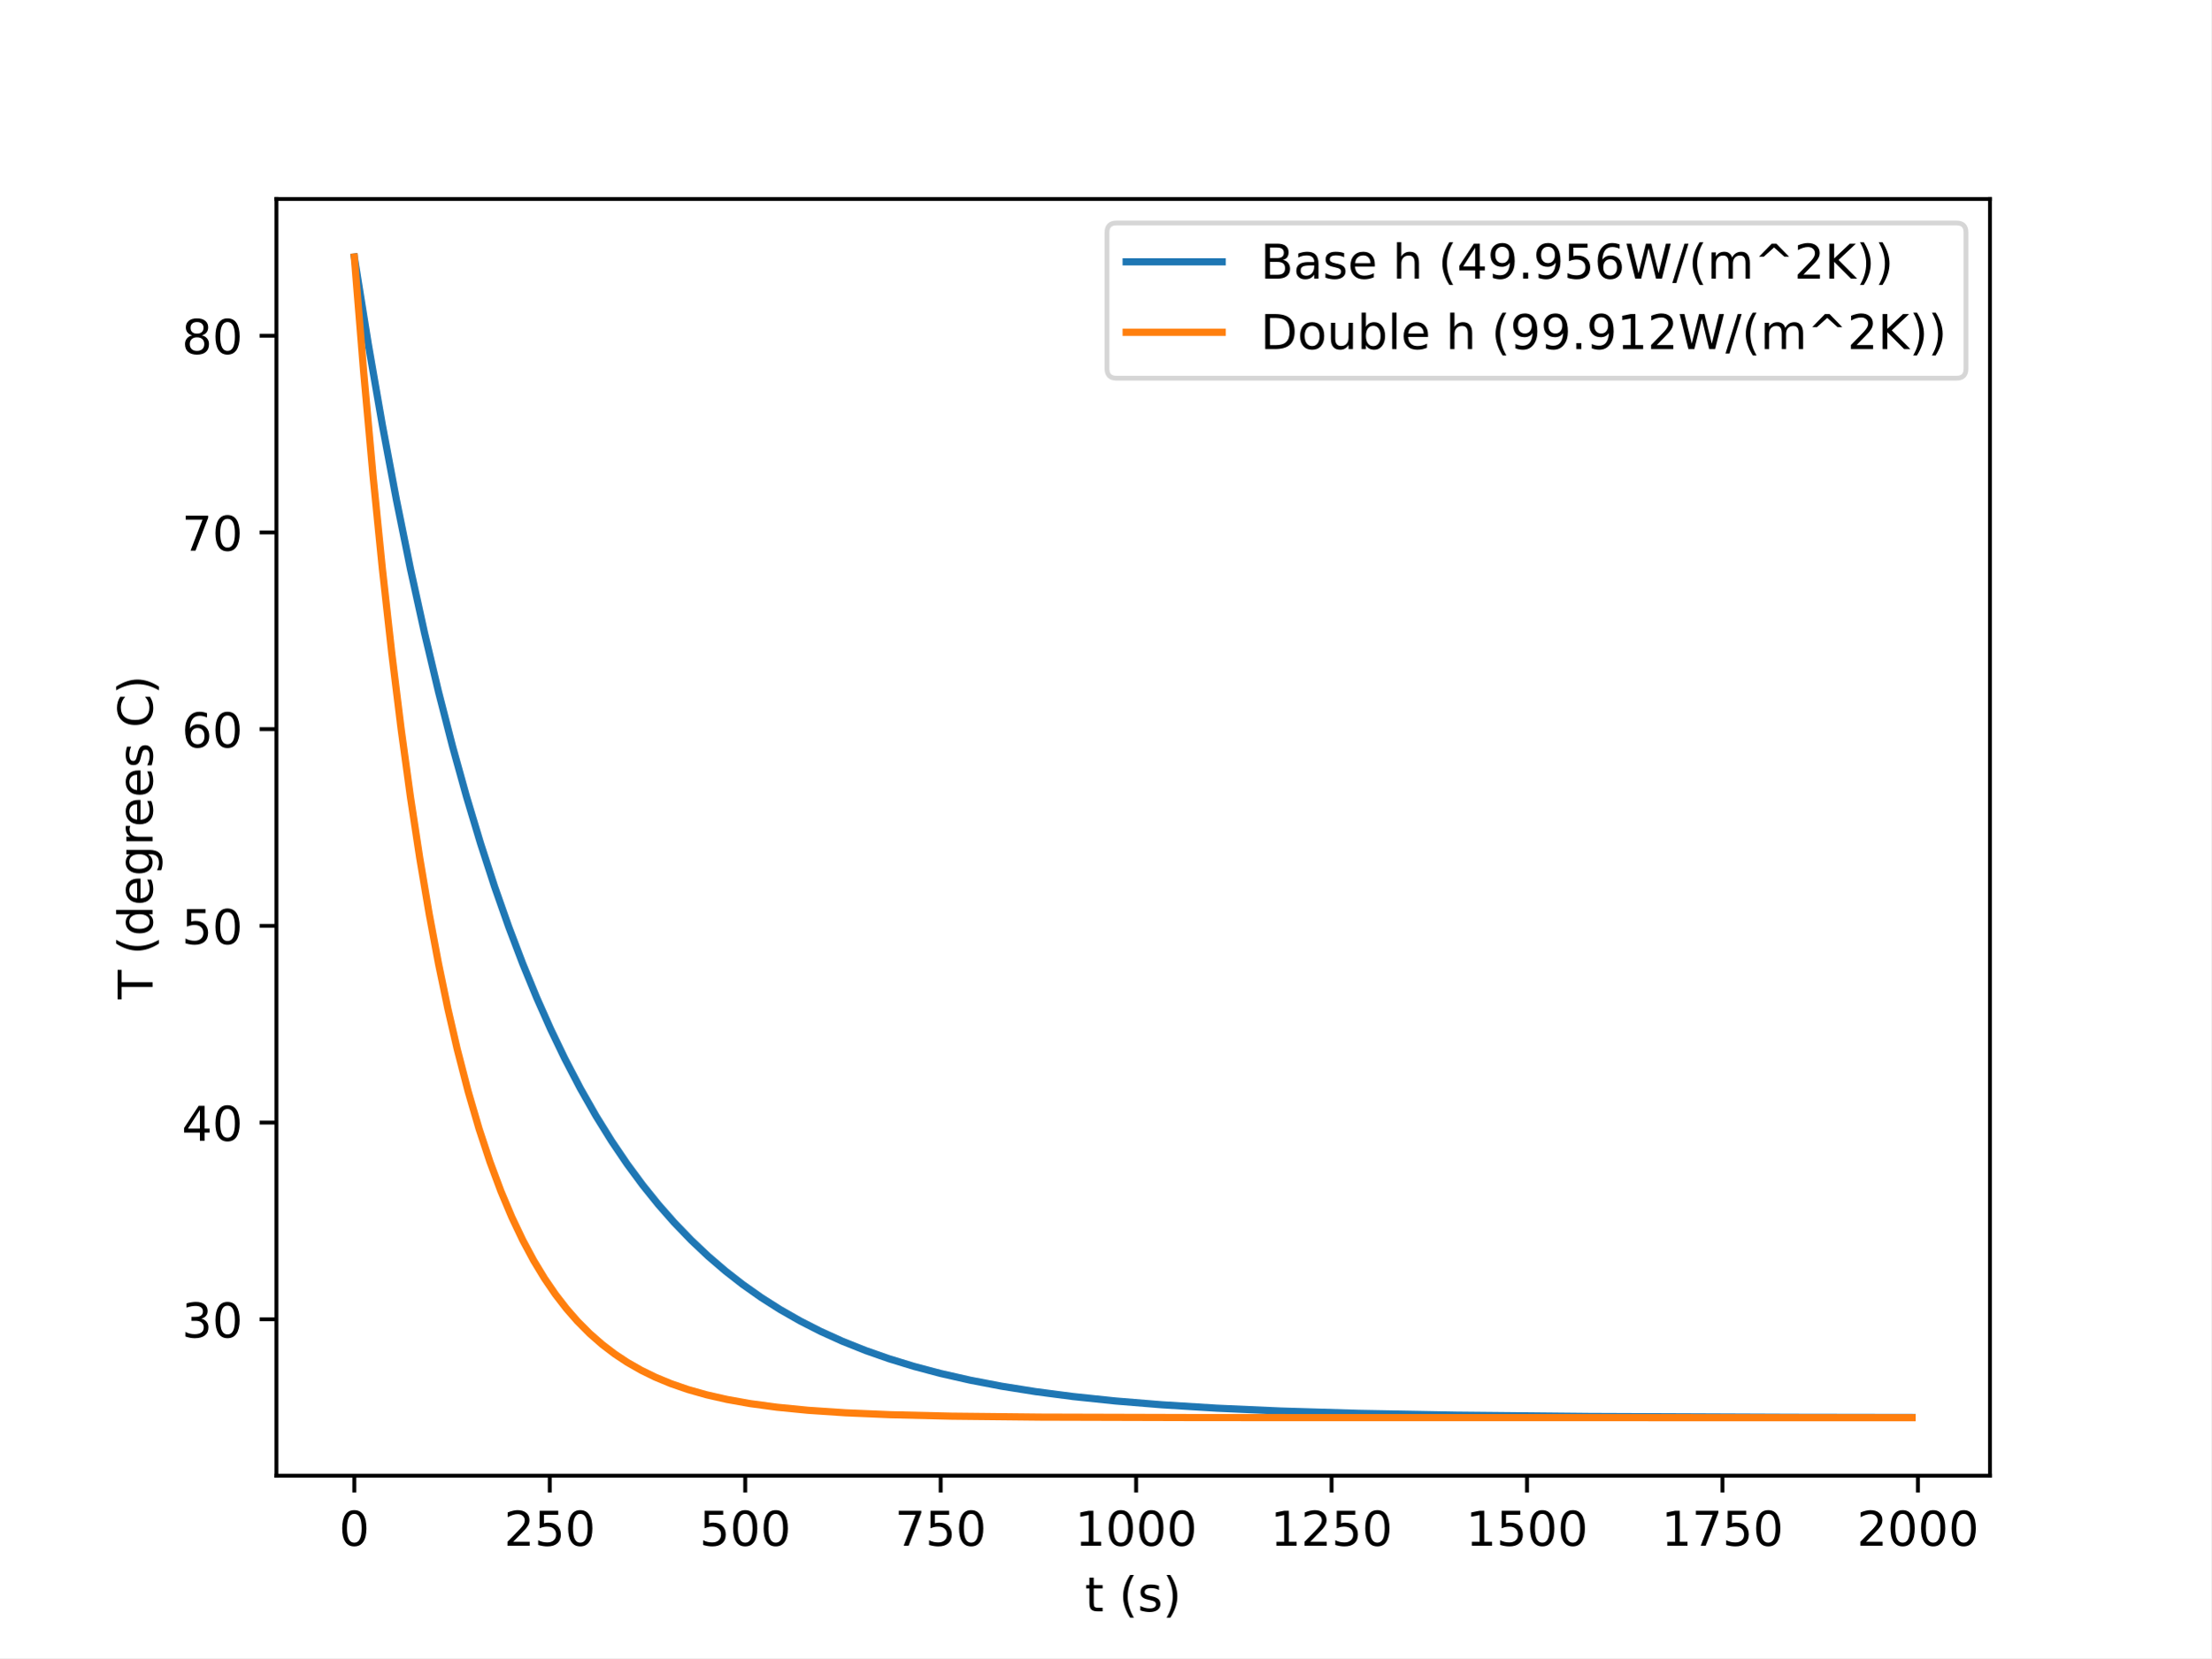
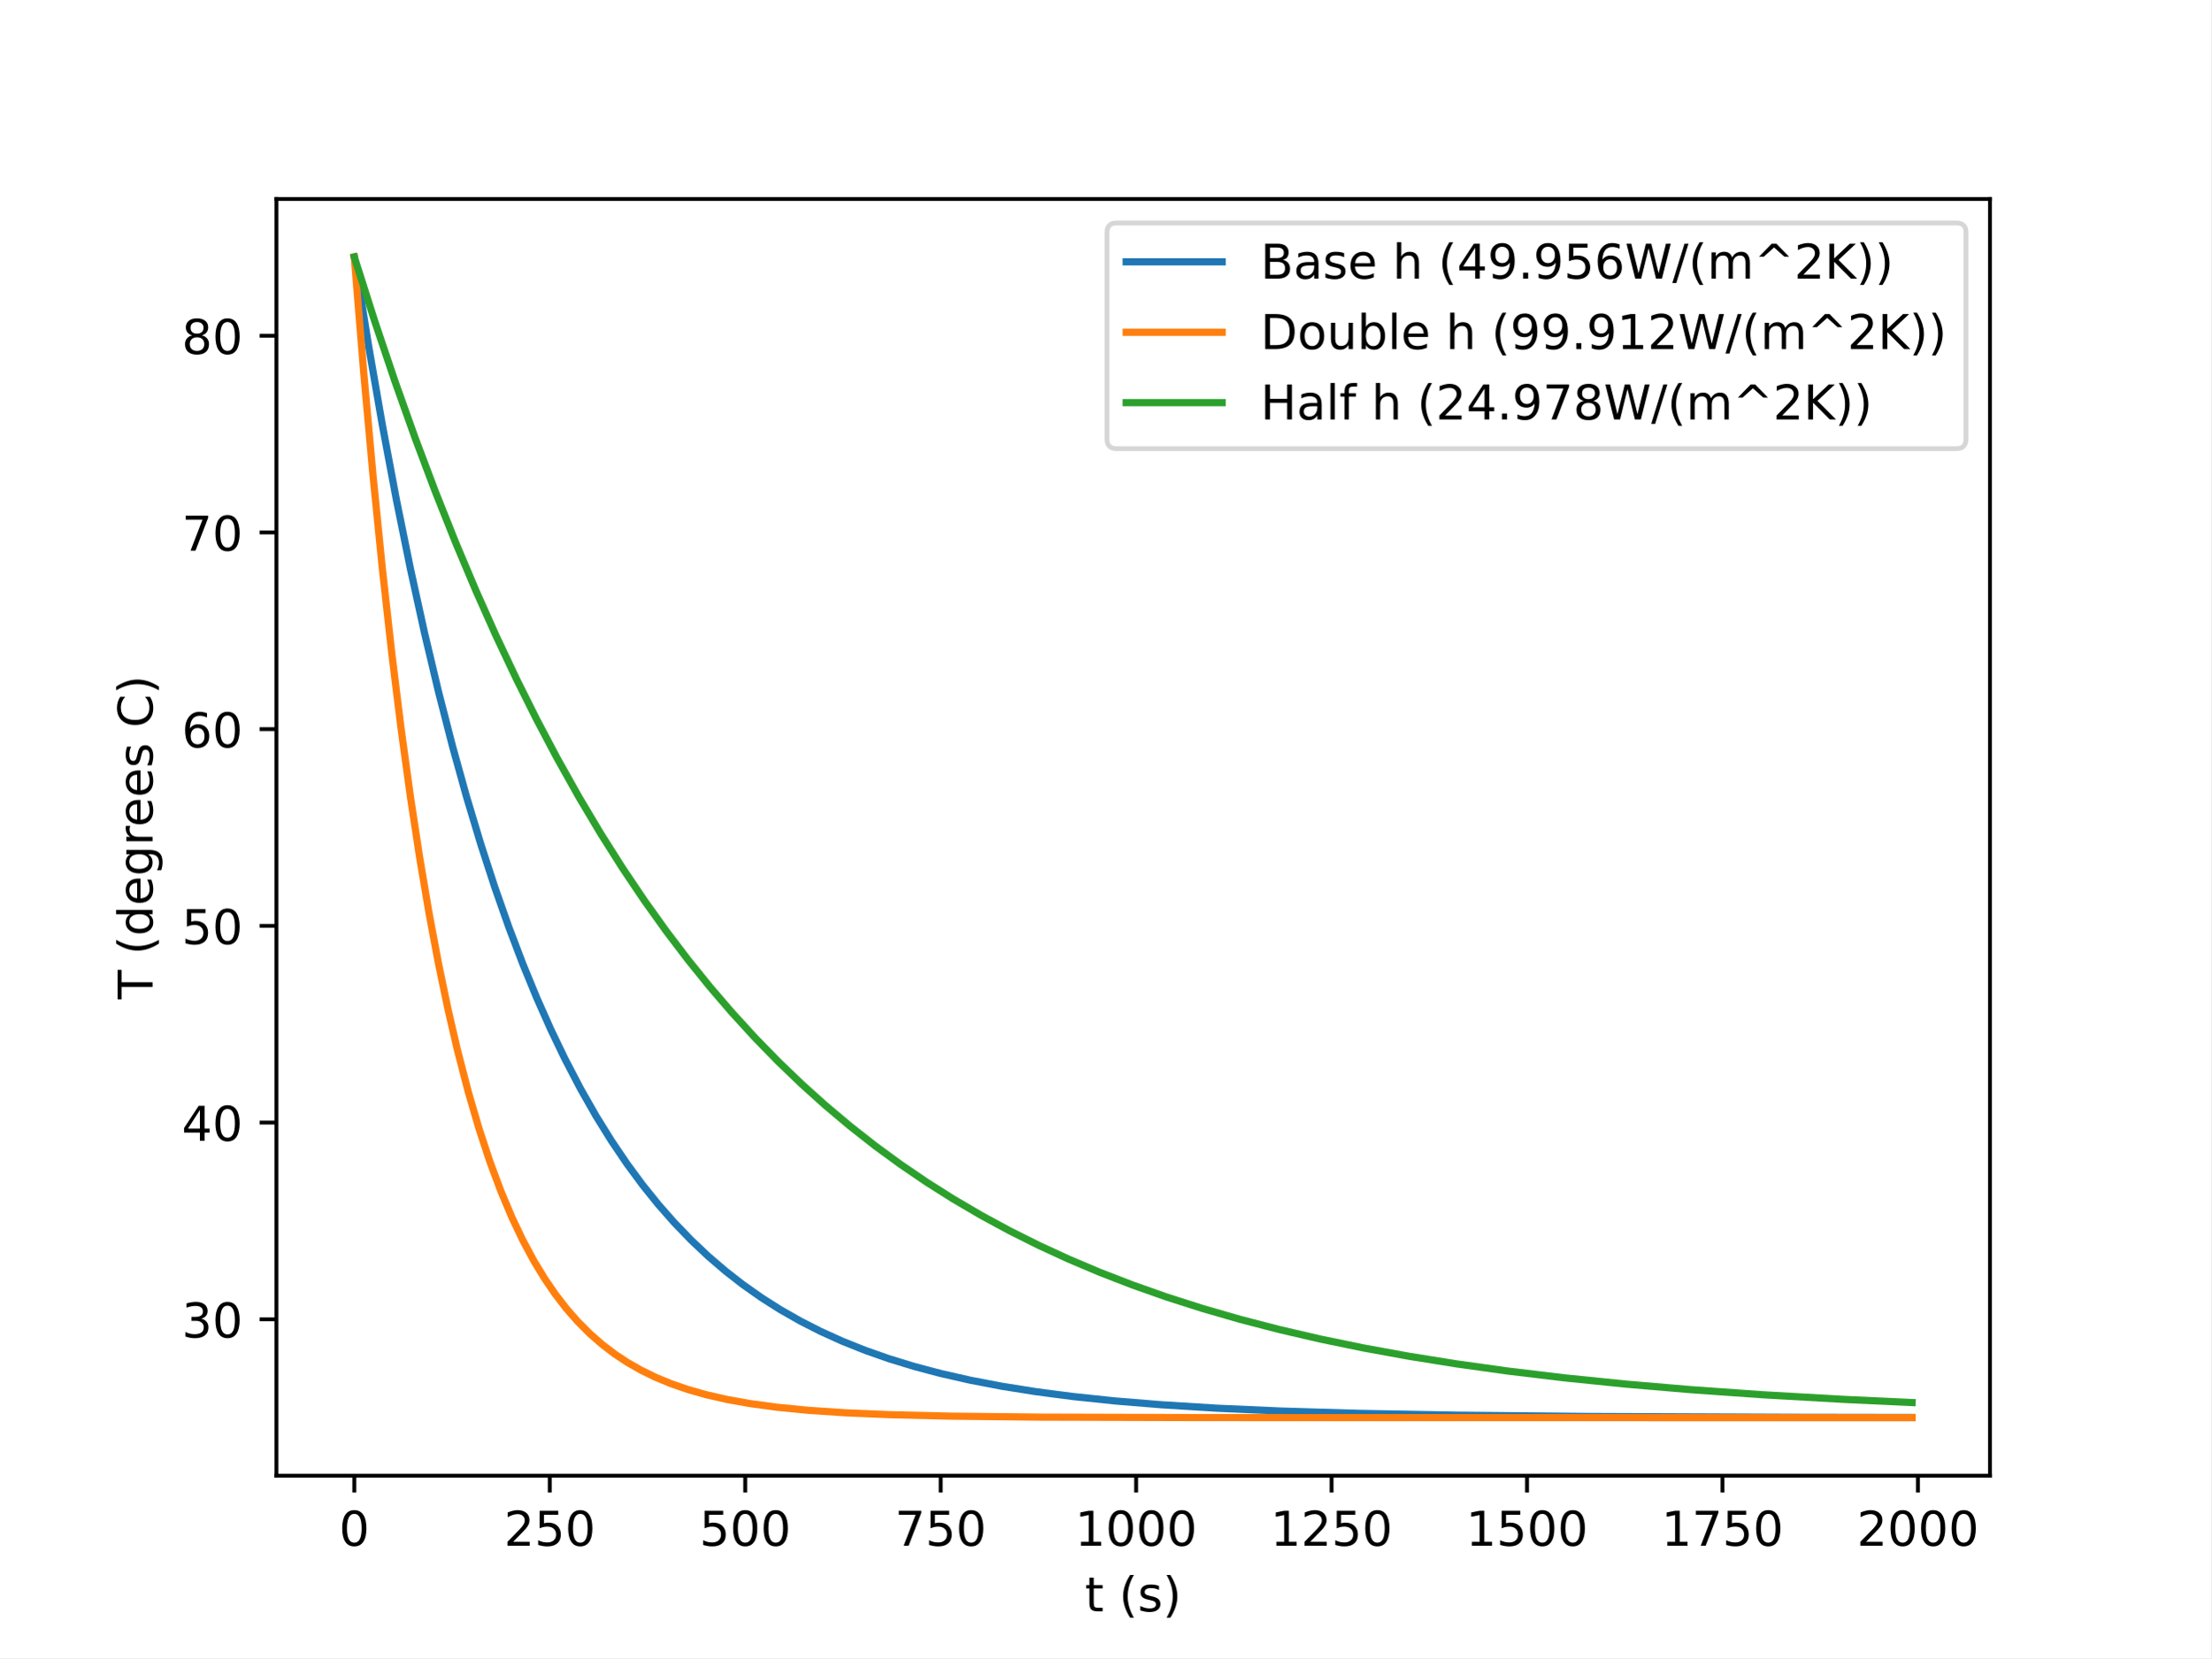
<svg xmlns="http://www.w3.org/2000/svg" xmlns:xlink="http://www.w3.org/1999/xlink" width="460.8pt" height="345.6pt" viewBox="0 0 460.8 345.6" version="1.1">
  <defs>
    <style type="text/css">*{stroke-linejoin: round; stroke-linecap: butt}</style>
  </defs>
  <g id="figure_1">
    <g id="patch_1">
      <path d="M 0 345.6  L 460.8 345.6  L 460.8 0  L 0 0  z " style="fill: #ffffff" />
    </g>
    <g id="axes_1">
      <g id="patch_2">
        <path d="M 57.6 307.584  L 414.72 307.584  L 414.72 41.472  L 57.6 41.472  z " style="fill: #ffffff" />
      </g>
      <g id="matplotlib.axis_1">
        <g id="xtick_1">
          <g id="line2d_1">
            <defs>
-               <path id="m5386f47ae3" d="M 0 0  L 0 3.5  " style="stroke: #000000; stroke-width: 0.8" />
-             </defs>
-             <g>
-               <use xlink:href="#m5386f47ae3" x="73.833" y="307.584" style="stroke: #000000; stroke-width: 0.8" />
+               <path id="mb676ba073b" d="M 0 0  L 0 3.5  " style="stroke: #000000; stroke-width: 0.8" />
+             </defs>
+             <g>
+               <use xlink:href="#mb676ba073b" x="73.833" y="307.584" style="stroke: #000000; stroke-width: 0.8" />
            </g>
          </g>
          <g id="text_1">
            <g transform="translate(70.65148 322.1824) scale(0.1 -0.1)">
              <defs>
                <path id="DejaVuSans-30" d="M 2034 4250  Q 1547 4250 1301 3770  Q 1056 3291 1056 2328  Q 1056 1369 1301 889  Q 1547 409 2034 409  Q 2525 409 2770 889  Q 3016 1369 3016 2328  Q 3016 3291 2770 3770  Q 2525 4250 2034 4250  z M 2034 4750  Q 2819 4750 3233 4129  Q 3647 3509 3647 2328  Q 3647 1150 3233 529  Q 2819 -91 2034 -91  Q 1250 -91 836 529  Q 422 1150 422 2328  Q 422 3509 836 4129  Q 1250 4750 2034 4750  z " transform="scale(0.015625)" />
              </defs>
              <use xlink:href="#DejaVuSans-30" />
            </g>
          </g>
        </g>
        <g id="xtick_2">
          <g id="line2d_2">
            <g>
-               <use xlink:href="#m5386f47ae3" x="114.567" y="307.584" style="stroke: #000000; stroke-width: 0.8" />
+               <use xlink:href="#mb676ba073b" x="114.567" y="307.584" style="stroke: #000000; stroke-width: 0.8" />
            </g>
          </g>
          <g id="text_2">
            <g transform="translate(105.023 322.1824) scale(0.1 -0.1)">
              <defs>
                <path id="DejaVuSans-32" d="M 1228 531  L 3431 531  L 3431 0  L 469 0  L 469 531  Q 828 903 1448 1529  Q 2069 2156 2228 2338  Q 2531 2678 2651 2914  Q 2772 3150 2772 3378  Q 2772 3750 2511 3984  Q 2250 4219 1831 4219  Q 1534 4219 1204 4116  Q 875 4013 500 3803  L 500 4441  Q 881 4594 1212 4672  Q 1544 4750 1819 4750  Q 2544 4750 2975 4387  Q 3406 4025 3406 3419  Q 3406 3131 3298 2873  Q 3191 2616 2906 2266  Q 2828 2175 2409 1742  Q 1991 1309 1228 531  z " transform="scale(0.015625)" />
                <path id="DejaVuSans-35" d="M 691 4666  L 3169 4666  L 3169 4134  L 1269 4134  L 1269 2991  Q 1406 3038 1543 3061  Q 1681 3084 1819 3084  Q 2600 3084 3056 2656  Q 3513 2228 3513 1497  Q 3513 744 3044 326  Q 2575 -91 1722 -91  Q 1428 -91 1123 -41  Q 819 9 494 109  L 494 744  Q 775 591 1075 516  Q 1375 441 1709 441  Q 2250 441 2565 725  Q 2881 1009 2881 1497  Q 2881 1984 2565 2268  Q 2250 2553 1709 2553  Q 1456 2553 1204 2497  Q 953 2441 691 2322  L 691 4666  z " transform="scale(0.015625)" />
              </defs>
              <use xlink:href="#DejaVuSans-32" />
              <use xlink:href="#DejaVuSans-35" transform="translate(63.62305 0)" />
              <use xlink:href="#DejaVuSans-30" transform="translate(127.2461 0)" />
            </g>
          </g>
        </g>
        <g id="xtick_3">
          <g id="line2d_3">
            <g>
-               <use xlink:href="#m5386f47ae3" x="155.301" y="307.584" style="stroke: #000000; stroke-width: 0.8" />
+               <use xlink:href="#mb676ba073b" x="155.301" y="307.584" style="stroke: #000000; stroke-width: 0.8" />
            </g>
          </g>
          <g id="text_3">
            <g transform="translate(145.7571 322.1824) scale(0.1 -0.1)">
              <use xlink:href="#DejaVuSans-35" />
              <use xlink:href="#DejaVuSans-30" transform="translate(63.62305 0)" />
              <use xlink:href="#DejaVuSans-30" transform="translate(127.2461 0)" />
            </g>
          </g>
        </g>
        <g id="xtick_4">
          <g id="line2d_4">
            <g>
-               <use xlink:href="#m5386f47ae3" x="196.035" y="307.584" style="stroke: #000000; stroke-width: 0.8" />
+               <use xlink:href="#mb676ba073b" x="196.035" y="307.584" style="stroke: #000000; stroke-width: 0.8" />
            </g>
          </g>
          <g id="text_4">
            <g transform="translate(186.4911 322.1824) scale(0.1 -0.1)">
              <defs>
                <path id="DejaVuSans-37" d="M 525 4666  L 3525 4666  L 3525 4397  L 1831 0  L 1172 0  L 2766 4134  L 525 4134  L 525 4666  z " transform="scale(0.015625)" />
              </defs>
              <use xlink:href="#DejaVuSans-37" />
              <use xlink:href="#DejaVuSans-35" transform="translate(63.62305 0)" />
              <use xlink:href="#DejaVuSans-30" transform="translate(127.2461 0)" />
            </g>
          </g>
        </g>
        <g id="xtick_5">
          <g id="line2d_5">
            <g>
-               <use xlink:href="#m5386f47ae3" x="236.769" y="307.584" style="stroke: #000000; stroke-width: 0.8" />
+               <use xlink:href="#mb676ba073b" x="236.769" y="307.584" style="stroke: #000000; stroke-width: 0.8" />
            </g>
          </g>
          <g id="text_5">
            <g transform="translate(224.044 322.1824) scale(0.1 -0.1)">
              <defs>
                <path id="DejaVuSans-31" d="M 794 531  L 1825 531  L 1825 4091  L 703 3866  L 703 4441  L 1819 4666  L 2450 4666  L 2450 531  L 3481 531  L 3481 0  L 794 0  L 794 531  z " transform="scale(0.015625)" />
              </defs>
              <use xlink:href="#DejaVuSans-31" />
              <use xlink:href="#DejaVuSans-30" transform="translate(63.62305 0)" />
              <use xlink:href="#DejaVuSans-30" transform="translate(127.2461 0)" />
              <use xlink:href="#DejaVuSans-30" transform="translate(190.8691 0)" />
            </g>
          </g>
        </g>
        <g id="xtick_6">
          <g id="line2d_6">
            <g>
-               <use xlink:href="#m5386f47ae3" x="277.503" y="307.584" style="stroke: #000000; stroke-width: 0.8" />
+               <use xlink:href="#mb676ba073b" x="277.503" y="307.584" style="stroke: #000000; stroke-width: 0.8" />
            </g>
          </g>
          <g id="text_6">
            <g transform="translate(264.778 322.1824) scale(0.1 -0.1)">
              <use xlink:href="#DejaVuSans-31" />
              <use xlink:href="#DejaVuSans-32" transform="translate(63.62305 0)" />
              <use xlink:href="#DejaVuSans-35" transform="translate(127.2461 0)" />
              <use xlink:href="#DejaVuSans-30" transform="translate(190.8691 0)" />
            </g>
          </g>
        </g>
        <g id="xtick_7">
          <g id="line2d_7">
            <g>
-               <use xlink:href="#m5386f47ae3" x="318.237" y="307.584" style="stroke: #000000; stroke-width: 0.8" />
+               <use xlink:href="#mb676ba073b" x="318.237" y="307.584" style="stroke: #000000; stroke-width: 0.8" />
            </g>
          </g>
          <g id="text_7">
            <g transform="translate(305.5121 322.1824) scale(0.1 -0.1)">
              <use xlink:href="#DejaVuSans-31" />
              <use xlink:href="#DejaVuSans-35" transform="translate(63.62305 0)" />
              <use xlink:href="#DejaVuSans-30" transform="translate(127.2461 0)" />
              <use xlink:href="#DejaVuSans-30" transform="translate(190.8691 0)" />
            </g>
          </g>
        </g>
        <g id="xtick_8">
          <g id="line2d_8">
            <g>
-               <use xlink:href="#m5386f47ae3" x="358.971" y="307.584" style="stroke: #000000; stroke-width: 0.8" />
+               <use xlink:href="#mb676ba073b" x="358.971" y="307.584" style="stroke: #000000; stroke-width: 0.8" />
            </g>
          </g>
          <g id="text_8">
            <g transform="translate(346.2461 322.1824) scale(0.1 -0.1)">
              <use xlink:href="#DejaVuSans-31" />
              <use xlink:href="#DejaVuSans-37" transform="translate(63.62305 0)" />
              <use xlink:href="#DejaVuSans-35" transform="translate(127.2461 0)" />
              <use xlink:href="#DejaVuSans-30" transform="translate(190.8691 0)" />
            </g>
          </g>
        </g>
        <g id="xtick_9">
          <g id="line2d_9">
            <g>
-               <use xlink:href="#m5386f47ae3" x="399.705" y="307.584" style="stroke: #000000; stroke-width: 0.8" />
+               <use xlink:href="#mb676ba073b" x="399.705" y="307.584" style="stroke: #000000; stroke-width: 0.8" />
            </g>
          </g>
          <g id="text_9">
            <g transform="translate(386.9802 322.1824) scale(0.1 -0.1)">
              <use xlink:href="#DejaVuSans-32" />
              <use xlink:href="#DejaVuSans-30" transform="translate(63.62305 0)" />
              <use xlink:href="#DejaVuSans-30" transform="translate(127.2461 0)" />
              <use xlink:href="#DejaVuSans-30" transform="translate(190.8691 0)" />
            </g>
          </g>
        </g>
        <g id="text_10">
          <g transform="translate(226.1045 335.8606) scale(0.1 -0.1)">
            <defs>
              <path id="DejaVuSans-74" d="M 1172 4494  L 1172 3500  L 2356 3500  L 2356 3053  L 1172 3053  L 1172 1153  Q 1172 725 1289 603  Q 1406 481 1766 481  L 2356 481  L 2356 0  L 1766 0  Q 1100 0 847 248  Q 594 497 594 1153  L 594 3053  L 172 3053  L 172 3500  L 594 3500  L 594 4494  L 1172 4494  z " transform="scale(0.015625)" />
              <path id="DejaVuSans-20" transform="scale(0.015625)" />
              <path id="DejaVuSans-28" d="M 1984 4856  Q 1566 4138 1362 3434  Q 1159 2731 1159 2009  Q 1159 1288 1364 580  Q 1569 -128 1984 -844  L 1484 -844  Q 1016 -109 783 600  Q 550 1309 550 2009  Q 550 2706 781 3412  Q 1013 4119 1484 4856  L 1984 4856  z " transform="scale(0.015625)" />
              <path id="DejaVuSans-73" d="M 2834 3397  L 2834 2853  Q 2591 2978 2328 3040  Q 2066 3103 1784 3103  Q 1356 3103 1142 2972  Q 928 2841 928 2578  Q 928 2378 1081 2264  Q 1234 2150 1697 2047  L 1894 2003  Q 2506 1872 2764 1633  Q 3022 1394 3022 966  Q 3022 478 2636 193  Q 2250 -91 1575 -91  Q 1294 -91 989 -36  Q 684 19 347 128  L 347 722  Q 666 556 975 473  Q 1284 391 1588 391  Q 1994 391 2212 530  Q 2431 669 2431 922  Q 2431 1156 2273 1281  Q 2116 1406 1581 1522  L 1381 1569  Q 847 1681 609 1914  Q 372 2147 372 2553  Q 372 3047 722 3315  Q 1072 3584 1716 3584  Q 2034 3584 2315 3537  Q 2597 3491 2834 3397  z " transform="scale(0.015625)" />
              <path id="DejaVuSans-29" d="M 513 4856  L 1013 4856  Q 1481 4119 1714 3412  Q 1947 2706 1947 2009  Q 1947 1309 1714 600  Q 1481 -109 1013 -844  L 513 -844  Q 928 -128 1133 580  Q 1338 1288 1338 2009  Q 1338 2731 1133 3434  Q 928 4138 513 4856  z " transform="scale(0.015625)" />
            </defs>
            <use xlink:href="#DejaVuSans-74" />
            <use xlink:href="#DejaVuSans-20" transform="translate(39.20898 0)" />
            <use xlink:href="#DejaVuSans-28" transform="translate(70.99609 0)" />
            <use xlink:href="#DejaVuSans-73" transform="translate(110.0098 0)" />
            <use xlink:href="#DejaVuSans-29" transform="translate(162.1094 0)" />
          </g>
        </g>
      </g>
      <g id="matplotlib.axis_2">
        <g id="ytick_1">
          <g id="line2d_10">
            <defs>
-               <path id="m957066b2cf" d="M 0 0  L -3.5 0  " style="stroke: #000000; stroke-width: 0.8" />
-             </defs>
-             <g>
-               <use xlink:href="#m957066b2cf" x="57.6" y="274.986" style="stroke: #000000; stroke-width: 0.8" />
+               <path id="m446e4ae583" d="M 0 0  L -3.5 0  " style="stroke: #000000; stroke-width: 0.8" />
+             </defs>
+             <g>
+               <use xlink:href="#m446e4ae583" x="57.6" y="274.986" style="stroke: #000000; stroke-width: 0.8" />
            </g>
          </g>
          <g id="text_11">
            <g transform="translate(37.875 278.7855) scale(0.1 -0.1)">
              <defs>
                <path id="DejaVuSans-33" d="M 2597 2516  Q 3050 2419 3304 2112  Q 3559 1806 3559 1356  Q 3559 666 3084 287  Q 2609 -91 1734 -91  Q 1441 -91 1130 -33  Q 819 25 488 141  L 488 750  Q 750 597 1062 519  Q 1375 441 1716 441  Q 2309 441 2620 675  Q 2931 909 2931 1356  Q 2931 1769 2642 2001  Q 2353 2234 1838 2234  L 1294 2234  L 1294 2753  L 1863 2753  Q 2328 2753 2575 2939  Q 2822 3125 2822 3475  Q 2822 3834 2567 4026  Q 2313 4219 1838 4219  Q 1578 4219 1281 4162  Q 984 4106 628 3988  L 628 4550  Q 988 4650 1302 4700  Q 1616 4750 1894 4750  Q 2613 4750 3031 4423  Q 3450 4097 3450 3541  Q 3450 3153 3228 2886  Q 3006 2619 2597 2516  z " transform="scale(0.015625)" />
              </defs>
              <use xlink:href="#DejaVuSans-33" />
              <use xlink:href="#DejaVuSans-30" transform="translate(63.62305 0)" />
            </g>
          </g>
        </g>
        <g id="ytick_2">
          <g id="line2d_11">
            <g>
-               <use xlink:href="#m957066b2cf" x="57.6" y="233.983" style="stroke: #000000; stroke-width: 0.8" />
+               <use xlink:href="#m446e4ae583" x="57.6" y="233.983" style="stroke: #000000; stroke-width: 0.8" />
            </g>
          </g>
          <g id="text_12">
            <g transform="translate(37.875 237.7821) scale(0.1 -0.1)">
              <defs>
                <path id="DejaVuSans-34" d="M 2419 4116  L 825 1625  L 2419 1625  L 2419 4116  z M 2253 4666  L 3047 4666  L 3047 1625  L 3713 1625  L 3713 1100  L 3047 1100  L 3047 0  L 2419 0  L 2419 1100  L 313 1100  L 313 1709  L 2253 4666  z " transform="scale(0.015625)" />
              </defs>
              <use xlink:href="#DejaVuSans-34" />
              <use xlink:href="#DejaVuSans-30" transform="translate(63.62305 0)" />
            </g>
          </g>
        </g>
        <g id="ytick_3">
          <g id="line2d_12">
            <g>
-               <use xlink:href="#m957066b2cf" x="57.6" y="192.98" style="stroke: #000000; stroke-width: 0.8" />
+               <use xlink:href="#m446e4ae583" x="57.6" y="192.98" style="stroke: #000000; stroke-width: 0.8" />
            </g>
          </g>
          <g id="text_13">
            <g transform="translate(37.875 196.7787) scale(0.1 -0.1)">
              <use xlink:href="#DejaVuSans-35" />
              <use xlink:href="#DejaVuSans-30" transform="translate(63.62305 0)" />
            </g>
          </g>
        </g>
        <g id="ytick_4">
          <g id="line2d_13">
            <g>
-               <use xlink:href="#m957066b2cf" x="57.6" y="151.976" style="stroke: #000000; stroke-width: 0.8" />
+               <use xlink:href="#m446e4ae583" x="57.6" y="151.976" style="stroke: #000000; stroke-width: 0.8" />
            </g>
          </g>
          <g id="text_14">
            <g transform="translate(37.875 155.7754) scale(0.1 -0.1)">
              <defs>
                <path id="DejaVuSans-36" d="M 2113 2584  Q 1688 2584 1439 2293  Q 1191 2003 1191 1497  Q 1191 994 1439 701  Q 1688 409 2113 409  Q 2538 409 2786 701  Q 3034 994 3034 1497  Q 3034 2003 2786 2293  Q 2538 2584 2113 2584  z M 3366 4563  L 3366 3988  Q 3128 4100 2886 4159  Q 2644 4219 2406 4219  Q 1781 4219 1451 3797  Q 1122 3375 1075 2522  Q 1259 2794 1537 2939  Q 1816 3084 2150 3084  Q 2853 3084 3261 2657  Q 3669 2231 3669 1497  Q 3669 778 3244 343  Q 2819 -91 2113 -91  Q 1303 -91 875 529  Q 447 1150 447 2328  Q 447 3434 972 4092  Q 1497 4750 2381 4750  Q 2619 4750 2861 4703  Q 3103 4656 3366 4563  z " transform="scale(0.015625)" />
              </defs>
              <use xlink:href="#DejaVuSans-36" />
              <use xlink:href="#DejaVuSans-30" transform="translate(63.62305 0)" />
            </g>
          </g>
        </g>
        <g id="ytick_5">
          <g id="line2d_14">
            <g>
-               <use xlink:href="#m957066b2cf" x="57.6" y="110.973" style="stroke: #000000; stroke-width: 0.8" />
+               <use xlink:href="#m446e4ae583" x="57.6" y="110.973" style="stroke: #000000; stroke-width: 0.8" />
            </g>
          </g>
          <g id="text_15">
            <g transform="translate(37.875 114.772) scale(0.1 -0.1)">
              <use xlink:href="#DejaVuSans-37" />
              <use xlink:href="#DejaVuSans-30" transform="translate(63.62305 0)" />
            </g>
          </g>
        </g>
        <g id="ytick_6">
          <g id="line2d_15">
            <g>
-               <use xlink:href="#m957066b2cf" x="57.6" y="69.969" style="stroke: #000000; stroke-width: 0.8" />
+               <use xlink:href="#m446e4ae583" x="57.6" y="69.969" style="stroke: #000000; stroke-width: 0.8" />
            </g>
          </g>
          <g id="text_16">
            <g transform="translate(37.875 73.76857) scale(0.1 -0.1)">
              <defs>
                <path id="DejaVuSans-38" d="M 2034 2216  Q 1584 2216 1326 1975  Q 1069 1734 1069 1313  Q 1069 891 1326 650  Q 1584 409 2034 409  Q 2484 409 2743 651  Q 3003 894 3003 1313  Q 3003 1734 2745 1975  Q 2488 2216 2034 2216  z M 1403 2484  Q 997 2584 770 2862  Q 544 3141 544 3541  Q 544 4100 942 4425  Q 1341 4750 2034 4750  Q 2731 4750 3128 4425  Q 3525 4100 3525 3541  Q 3525 3141 3298 2862  Q 3072 2584 2669 2484  Q 3125 2378 3379 2068  Q 3634 1759 3634 1313  Q 3634 634 3220 271  Q 2806 -91 2034 -91  Q 1263 -91 848 271  Q 434 634 434 1313  Q 434 1759 690 2068  Q 947 2378 1403 2484  z M 1172 3481  Q 1172 3119 1398 2916  Q 1625 2713 2034 2713  Q 2441 2713 2670 2916  Q 2900 3119 2900 3481  Q 2900 3844 2670 4047  Q 2441 4250 2034 4250  Q 1625 4250 1398 4047  Q 1172 3844 1172 3481  z " transform="scale(0.015625)" />
              </defs>
              <use xlink:href="#DejaVuSans-38" />
              <use xlink:href="#DejaVuSans-30" transform="translate(63.62305 0)" />
            </g>
          </g>
        </g>
        <g id="text_17">
          <g transform="translate(31.79531 208.2788) rotate(-90) scale(0.1 -0.1)">
            <defs>
              <path id="DejaVuSans-54" d="M -19 4666  L 3928 4666  L 3928 4134  L 2272 4134  L 2272 0  L 1638 0  L 1638 4134  L -19 4134  L -19 4666  z " transform="scale(0.015625)" />
              <path id="DejaVuSans-64" d="M 2906 2969  L 2906 4863  L 3481 4863  L 3481 0  L 2906 0  L 2906 525  Q 2725 213 2448 61  Q 2172 -91 1784 -91  Q 1150 -91 751 415  Q 353 922 353 1747  Q 353 2572 751 3078  Q 1150 3584 1784 3584  Q 2172 3584 2448 3432  Q 2725 3281 2906 2969  z M 947 1747  Q 947 1113 1208 752  Q 1469 391 1925 391  Q 2381 391 2643 752  Q 2906 1113 2906 1747  Q 2906 2381 2643 2742  Q 2381 3103 1925 3103  Q 1469 3103 1208 2742  Q 947 2381 947 1747  z " transform="scale(0.015625)" />
              <path id="DejaVuSans-65" d="M 3597 1894  L 3597 1613  L 953 1613  Q 991 1019 1311 708  Q 1631 397 2203 397  Q 2534 397 2845 478  Q 3156 559 3463 722  L 3463 178  Q 3153 47 2828 -22  Q 2503 -91 2169 -91  Q 1331 -91 842 396  Q 353 884 353 1716  Q 353 2575 817 3079  Q 1281 3584 2069 3584  Q 2775 3584 3186 3129  Q 3597 2675 3597 1894  z M 3022 2063  Q 3016 2534 2758 2815  Q 2500 3097 2075 3097  Q 1594 3097 1305 2825  Q 1016 2553 972 2059  L 3022 2063  z " transform="scale(0.015625)" />
              <path id="DejaVuSans-67" d="M 2906 1791  Q 2906 2416 2648 2759  Q 2391 3103 1925 3103  Q 1463 3103 1205 2759  Q 947 2416 947 1791  Q 947 1169 1205 825  Q 1463 481 1925 481  Q 2391 481 2648 825  Q 2906 1169 2906 1791  z M 3481 434  Q 3481 -459 3084 -895  Q 2688 -1331 1869 -1331  Q 1566 -1331 1297 -1286  Q 1028 -1241 775 -1147  L 775 -588  Q 1028 -725 1275 -790  Q 1522 -856 1778 -856  Q 2344 -856 2625 -561  Q 2906 -266 2906 331  L 2906 616  Q 2728 306 2450 153  Q 2172 0 1784 0  Q 1141 0 747 490  Q 353 981 353 1791  Q 353 2603 747 3093  Q 1141 3584 1784 3584  Q 2172 3584 2450 3431  Q 2728 3278 2906 2969  L 2906 3500  L 3481 3500  L 3481 434  z " transform="scale(0.015625)" />
              <path id="DejaVuSans-72" d="M 2631 2963  Q 2534 3019 2420 3045  Q 2306 3072 2169 3072  Q 1681 3072 1420 2755  Q 1159 2438 1159 1844  L 1159 0  L 581 0  L 581 3500  L 1159 3500  L 1159 2956  Q 1341 3275 1631 3429  Q 1922 3584 2338 3584  Q 2397 3584 2469 3576  Q 2541 3569 2628 3553  L 2631 2963  z " transform="scale(0.015625)" />
              <path id="DejaVuSans-43" d="M 4122 4306  L 4122 3641  Q 3803 3938 3442 4084  Q 3081 4231 2675 4231  Q 1875 4231 1450 3742  Q 1025 3253 1025 2328  Q 1025 1406 1450 917  Q 1875 428 2675 428  Q 3081 428 3442 575  Q 3803 722 4122 1019  L 4122 359  Q 3791 134 3420 21  Q 3050 -91 2638 -91  Q 1578 -91 968 557  Q 359 1206 359 2328  Q 359 3453 968 4101  Q 1578 4750 2638 4750  Q 3056 4750 3426 4639  Q 3797 4528 4122 4306  z " transform="scale(0.015625)" />
            </defs>
            <use xlink:href="#DejaVuSans-54" />
            <use xlink:href="#DejaVuSans-20" transform="translate(61.08398 0)" />
            <use xlink:href="#DejaVuSans-28" transform="translate(92.87109 0)" />
            <use xlink:href="#DejaVuSans-64" transform="translate(131.8848 0)" />
            <use xlink:href="#DejaVuSans-65" transform="translate(195.3613 0)" />
            <use xlink:href="#DejaVuSans-67" transform="translate(256.8848 0)" />
            <use xlink:href="#DejaVuSans-72" transform="translate(320.3613 0)" />
            <use xlink:href="#DejaVuSans-65" transform="translate(359.2246 0)" />
            <use xlink:href="#DejaVuSans-65" transform="translate(420.748 0)" />
            <use xlink:href="#DejaVuSans-73" transform="translate(482.2715 0)" />
            <use xlink:href="#DejaVuSans-20" transform="translate(534.3711 0)" />
            <use xlink:href="#DejaVuSans-43" transform="translate(566.1582 0)" />
            <use xlink:href="#DejaVuSans-29" transform="translate(635.9824 0)" />
          </g>
        </g>
      </g>
      <g id="line2d_16">
-         <path d="M 73.833 53.568  L 76.758 71.77  L 79.682 88.603  L 82.607 104.17  L 85.532 118.565  L 88.457 131.877  L 91.382 144.187  L 94.306 155.571  L 97.231 166.099  L 100.156 175.834  L 103.081 184.837  L 106.006 193.163  L 108.931 200.862  L 111.855 207.981  L 114.78 214.566  L 117.705 220.654  L 120.955 226.884  L 124.205 232.595  L 127.454 237.83  L 130.704 242.63  L 133.954 247.03  L 137.204 251.064  L 140.454 254.762  L 144.028 258.475  L 147.603 261.85  L 151.178 264.917  L 154.753 267.704  L 158.652 270.456  L 162.552 272.935  L 166.777 275.345  L 171.002 277.497  L 175.551 279.558  L 180.426 281.505  L 185.301 283.214  L 190.5 284.808  L 196.025 286.275  L 202.2 287.677  L 208.699 288.924  L 215.849 290.066  L 223.648 291.087  L 232.423 292.007  L 242.172 292.806  L 253.546 293.51  L 266.871 294.103  L 283.12 294.591  L 303.593 294.969  L 331.217 295.24  L 373.464 295.408  L 398.487 295.447  L 398.487 295.447  " clip-path="url(#p583fd3af4b)" style="fill: none; stroke: #1f77b4; stroke-width: 1.5; stroke-linecap: square" />
+         <path d="M 73.833 53.568  L 76.758 71.77  L 79.682 88.603  L 82.607 104.17  L 85.532 118.565  L 88.457 131.877  L 91.382 144.187  L 94.306 155.571  L 97.231 166.099  L 100.156 175.834  L 103.081 184.837  L 106.006 193.163  L 108.931 200.862  L 111.855 207.981  L 114.78 214.566  L 117.705 220.654  L 120.955 226.884  L 124.205 232.595  L 127.454 237.83  L 130.704 242.63  L 133.954 247.03  L 137.204 251.064  L 140.454 254.762  L 144.028 258.475  L 147.603 261.85  L 151.178 264.917  L 154.753 267.704  L 158.652 270.456  L 162.552 272.935  L 166.777 275.345  L 171.002 277.497  L 175.551 279.558  L 180.426 281.505  L 185.301 283.214  L 190.5 284.808  L 196.025 286.275  L 202.2 287.677  L 208.699 288.924  L 215.849 290.066  L 223.648 291.087  L 232.423 292.007  L 242.172 292.806  L 253.546 293.51  L 266.871 294.103  L 283.12 294.591  L 303.593 294.969  L 331.217 295.24  L 373.464 295.408  L 398.487 295.447  L 398.487 295.447  " clip-path="url(#p50cb53a472)" style="fill: none; stroke: #1f77b4; stroke-width: 1.5; stroke-linecap: square" />
      </g>
      <g id="line2d_17">
-         <path d="M 73.833 53.568  L 75.783 77.528  L 77.732 99.115  L 79.682 118.565  L 81.632 136.087  L 83.582 151.875  L 85.532 166.099  L 87.482 178.914  L 89.432 190.459  L 91.382 200.862  L 93.331 210.234  L 95.281 218.677  L 97.556 227.477  L 99.831 235.269  L 102.106 242.168  L 104.381 248.277  L 106.656 253.686  L 108.931 258.475  L 111.205 262.716  L 113.48 266.47  L 115.755 269.795  L 118.03 272.738  L 120.305 275.345  L 122.905 277.96  L 125.504 280.236  L 128.104 282.216  L 130.704 283.939  L 133.629 285.611  L 136.554 287.042  L 139.804 288.389  L 143.378 289.625  L 147.278 290.729  L 151.503 291.691  L 156.378 292.563  L 161.902 293.311  L 168.402 293.95  L 176.201 294.475  L 185.626 294.876  L 198.3 295.177  L 216.824 295.373  L 250.622 295.469  L 379.963 295.488  L 398.487 295.488  L 398.487 295.488  " clip-path="url(#p583fd3af4b)" style="fill: none; stroke: #ff7f0e; stroke-width: 1.5; stroke-linecap: square" />
+         <path d="M 73.833 53.568  L 75.783 77.528  L 77.732 99.115  L 79.682 118.565  L 81.632 136.087  L 83.582 151.875  L 85.532 166.099  L 87.482 178.914  L 89.432 190.459  L 91.382 200.862  L 93.331 210.234  L 95.281 218.677  L 97.556 227.477  L 99.831 235.269  L 102.106 242.168  L 104.381 248.277  L 106.656 253.686  L 108.931 258.475  L 111.205 262.716  L 113.48 266.47  L 115.755 269.795  L 118.03 272.738  L 120.305 275.345  L 122.905 277.96  L 125.504 280.236  L 128.104 282.216  L 130.704 283.939  L 133.629 285.611  L 136.554 287.042  L 139.804 288.389  L 143.378 289.625  L 147.278 290.729  L 151.503 291.691  L 156.378 292.563  L 161.902 293.311  L 168.402 293.95  L 176.201 294.475  L 185.626 294.876  L 198.3 295.177  L 216.824 295.373  L 250.622 295.469  L 379.963 295.488  L 398.487 295.488  L 398.487 295.488  " clip-path="url(#p50cb53a472)" style="fill: none; stroke: #ff7f0e; stroke-width: 1.5; stroke-linecap: square" />
+       </g>
+       <g id="line2d_18">
+         <path d="M 73.833 53.568  L 78.057 66.856  L 82.282 79.414  L 86.507 91.283  L 90.732 102.499  L 94.956 113.1  L 99.181 123.118  L 103.406 132.586  L 107.631 141.534  L 111.855 149.99  L 116.08 157.982  L 120.63 166.099  L 125.179 173.736  L 129.729 180.922  L 134.279 187.685  L 138.829 194.048  L 143.378 200.036  L 147.928 205.67  L 152.478 210.971  L 157.352 216.305  L 162.227 221.302  L 167.102 225.984  L 171.977 230.37  L 177.176 234.744  L 182.376 238.824  L 187.576 242.63  L 193.1 246.394  L 198.625 249.89  L 204.474 253.321  L 210.324 256.494  L 216.499 259.584  L 222.673 262.43  L 229.173 265.181  L 235.998 267.825  L 243.147 270.347  L 250.622 272.738  L 258.421 274.992  L 266.546 277.102  L 274.995 279.066  L 284.094 280.947  L 293.519 282.669  L 303.593 284.285  L 314.318 285.782  L 326.017 287.187  L 338.691 288.481  L 352.34 289.65  L 367.614 290.729  L 384.513 291.691  L 398.487 292.338  L 398.487 292.338  " clip-path="url(#p50cb53a472)" style="fill: none; stroke: #2ca02c; stroke-width: 1.5; stroke-linecap: square" />
      </g>
      <g id="patch_3">
        <path d="M 57.6 307.584  L 57.6 41.472  " style="fill: none; stroke: #000000; stroke-width: 0.8; stroke-linejoin: miter; stroke-linecap: square" />
      </g>
      <g id="patch_4">
        <path d="M 414.72 307.584  L 414.72 41.472  " style="fill: none; stroke: #000000; stroke-width: 0.8; stroke-linejoin: miter; stroke-linecap: square" />
      </g>
      <g id="patch_5">
        <path d="M 57.6 307.584  L 414.72 307.584  " style="fill: none; stroke: #000000; stroke-width: 0.8; stroke-linejoin: miter; stroke-linecap: square" />
      </g>
      <g id="patch_6">
        <path d="M 57.6 41.472  L 414.72 41.472  " style="fill: none; stroke: #000000; stroke-width: 0.8; stroke-linejoin: miter; stroke-linecap: square" />
      </g>
      <g id="legend_1">
        <g id="patch_7">
-           <path d="M 232.697 78.828  L 407.72 78.828  Q 409.72 78.828 409.72 76.828  L 409.72 48.472  Q 409.72 46.472 407.72 46.472  L 232.697 46.472  Q 230.697 46.472 230.697 48.472  L 230.697 76.828  Q 230.697 78.828 232.697 78.828  z " style="fill: #ffffff; opacity: 0.8; stroke: #cccccc; stroke-linejoin: miter" />
-         </g>
-         <g id="line2d_18">
+           <path d="M 232.697 93.506  L 407.72 93.506  Q 409.72 93.506 409.72 91.506  L 409.72 48.472  Q 409.72 46.472 407.72 46.472  L 232.697 46.472  Q 230.697 46.472 230.697 48.472  L 230.697 91.506  Q 230.697 93.506 232.697 93.506  z " style="fill: #ffffff; opacity: 0.8; stroke: #cccccc; stroke-linejoin: miter" />
+         </g>
+         <g id="line2d_19">
          <path d="M 234.697 54.57  L 244.697 54.57  L 254.697 54.57  " style="fill: none; stroke: #1f77b4; stroke-width: 1.5; stroke-linecap: square" />
        </g>
        <g id="text_18">
          <g transform="translate(262.6966 58.07044) scale(0.1 -0.1)">
            <defs>
              <path id="DejaVuSans-42" d="M 1259 2228  L 1259 519  L 2272 519  Q 2781 519 3026 730  Q 3272 941 3272 1375  Q 3272 1813 3026 2020  Q 2781 2228 2272 2228  L 1259 2228  z M 1259 4147  L 1259 2741  L 2194 2741  Q 2656 2741 2882 2914  Q 3109 3088 3109 3444  Q 3109 3797 2882 3972  Q 2656 4147 2194 4147  L 1259 4147  z M 628 4666  L 2241 4666  Q 2963 4666 3353 4366  Q 3744 4066 3744 3513  Q 3744 3084 3544 2831  Q 3344 2578 2956 2516  Q 3422 2416 3680 2098  Q 3938 1781 3938 1306  Q 3938 681 3513 340  Q 3088 0 2303 0  L 628 0  L 628 4666  z " transform="scale(0.015625)" />
              <path id="DejaVuSans-61" d="M 2194 1759  Q 1497 1759 1228 1600  Q 959 1441 959 1056  Q 959 750 1161 570  Q 1363 391 1709 391  Q 2188 391 2477 730  Q 2766 1069 2766 1631  L 2766 1759  L 2194 1759  z M 3341 1997  L 3341 0  L 2766 0  L 2766 531  Q 2569 213 2275 61  Q 1981 -91 1556 -91  Q 1019 -91 701 211  Q 384 513 384 1019  Q 384 1609 779 1909  Q 1175 2209 1959 2209  L 2766 2209  L 2766 2266  Q 2766 2663 2505 2880  Q 2244 3097 1772 3097  Q 1472 3097 1187 3025  Q 903 2953 641 2809  L 641 3341  Q 956 3463 1253 3523  Q 1550 3584 1831 3584  Q 2591 3584 2966 3190  Q 3341 2797 3341 1997  z " transform="scale(0.015625)" />
              <path id="DejaVuSans-68" d="M 3513 2113  L 3513 0  L 2938 0  L 2938 2094  Q 2938 2591 2744 2837  Q 2550 3084 2163 3084  Q 1697 3084 1428 2787  Q 1159 2491 1159 1978  L 1159 0  L 581 0  L 581 4863  L 1159 4863  L 1159 2956  Q 1366 3272 1645 3428  Q 1925 3584 2291 3584  Q 2894 3584 3203 3211  Q 3513 2838 3513 2113  z " transform="scale(0.015625)" />
              <path id="DejaVuSans-39" d="M 703 97  L 703 672  Q 941 559 1184 500  Q 1428 441 1663 441  Q 2288 441 2617 861  Q 2947 1281 2994 2138  Q 2813 1869 2534 1725  Q 2256 1581 1919 1581  Q 1219 1581 811 2004  Q 403 2428 403 3163  Q 403 3881 828 4315  Q 1253 4750 1959 4750  Q 2769 4750 3195 4129  Q 3622 3509 3622 2328  Q 3622 1225 3098 567  Q 2575 -91 1691 -91  Q 1453 -91 1209 -44  Q 966 3 703 97  z M 1959 2075  Q 2384 2075 2632 2365  Q 2881 2656 2881 3163  Q 2881 3666 2632 3958  Q 2384 4250 1959 4250  Q 1534 4250 1286 3958  Q 1038 3666 1038 3163  Q 1038 2656 1286 2365  Q 1534 2075 1959 2075  z " transform="scale(0.015625)" />
              <path id="DejaVuSans-2e" d="M 684 794  L 1344 794  L 1344 0  L 684 0  L 684 794  z " transform="scale(0.015625)" />
              <path id="DejaVuSans-57" d="M 213 4666  L 850 4666  L 1831 722  L 2809 4666  L 3519 4666  L 4500 722  L 5478 4666  L 6119 4666  L 4947 0  L 4153 0  L 3169 4050  L 2175 0  L 1381 0  L 213 4666  z " transform="scale(0.015625)" />
              <path id="DejaVuSans-2f" d="M 1625 4666  L 2156 4666  L 531 -594  L 0 -594  L 1625 4666  z " transform="scale(0.015625)" />
              <path id="DejaVuSans-6d" d="M 3328 2828  Q 3544 3216 3844 3400  Q 4144 3584 4550 3584  Q 5097 3584 5394 3201  Q 5691 2819 5691 2113  L 5691 0  L 5113 0  L 5113 2094  Q 5113 2597 4934 2840  Q 4756 3084 4391 3084  Q 3944 3084 3684 2787  Q 3425 2491 3425 1978  L 3425 0  L 2847 0  L 2847 2094  Q 2847 2600 2669 2842  Q 2491 3084 2119 3084  Q 1678 3084 1418 2786  Q 1159 2488 1159 1978  L 1159 0  L 581 0  L 581 3500  L 1159 3500  L 1159 2956  Q 1356 3278 1631 3431  Q 1906 3584 2284 3584  Q 2666 3584 2933 3390  Q 3200 3197 3328 2828  z " transform="scale(0.015625)" />
              <path id="DejaVuSans-5e" d="M 2988 4666  L 4684 2925  L 4056 2925  L 2681 4159  L 1306 2925  L 678 2925  L 2375 4666  L 2988 4666  z " transform="scale(0.015625)" />
              <path id="DejaVuSans-4b" d="M 628 4666  L 1259 4666  L 1259 2694  L 3353 4666  L 4166 4666  L 1850 2491  L 4331 0  L 3500 0  L 1259 2247  L 1259 0  L 628 0  L 628 4666  z " transform="scale(0.015625)" />
            </defs>
            <use xlink:href="#DejaVuSans-42" />
            <use xlink:href="#DejaVuSans-61" transform="translate(68.60352 0)" />
            <use xlink:href="#DejaVuSans-73" transform="translate(129.8828 0)" />
            <use xlink:href="#DejaVuSans-65" transform="translate(181.9824 0)" />
            <use xlink:href="#DejaVuSans-20" transform="translate(243.5059 0)" />
            <use xlink:href="#DejaVuSans-68" transform="translate(275.293 0)" />
            <use xlink:href="#DejaVuSans-20" transform="translate(338.6719 0)" />
            <use xlink:href="#DejaVuSans-28" transform="translate(370.459 0)" />
            <use xlink:href="#DejaVuSans-34" transform="translate(409.4727 0)" />
            <use xlink:href="#DejaVuSans-39" transform="translate(473.0957 0)" />
            <use xlink:href="#DejaVuSans-2e" transform="translate(536.7188 0)" />
            <use xlink:href="#DejaVuSans-39" transform="translate(568.5059 0)" />
            <use xlink:href="#DejaVuSans-35" transform="translate(632.1289 0)" />
            <use xlink:href="#DejaVuSans-36" transform="translate(695.752 0)" />
            <use xlink:href="#DejaVuSans-57" transform="translate(759.375 0)" />
            <use xlink:href="#DejaVuSans-2f" transform="translate(858.252 0)" />
            <use xlink:href="#DejaVuSans-28" transform="translate(891.9434 0)" />
            <use xlink:href="#DejaVuSans-6d" transform="translate(930.957 0)" />
            <use xlink:href="#DejaVuSans-5e" transform="translate(1028.369 0)" />
            <use xlink:href="#DejaVuSans-32" transform="translate(1112.158 0)" />
            <use xlink:href="#DejaVuSans-4b" transform="translate(1175.781 0)" />
            <use xlink:href="#DejaVuSans-29" transform="translate(1241.357 0)" />
            <use xlink:href="#DejaVuSans-29" transform="translate(1280.371 0)" />
          </g>
        </g>
-         <g id="line2d_19">
+         <g id="line2d_20">
          <path d="M 234.697 69.249  L 244.697 69.249  L 254.697 69.249  " style="fill: none; stroke: #ff7f0e; stroke-width: 1.5; stroke-linecap: square" />
        </g>
        <g id="text_19">
          <g transform="translate(262.6966 72.74856) scale(0.1 -0.1)">
            <defs>
              <path id="DejaVuSans-44" d="M 1259 4147  L 1259 519  L 2022 519  Q 2988 519 3436 956  Q 3884 1394 3884 2338  Q 3884 3275 3436 3711  Q 2988 4147 2022 4147  L 1259 4147  z M 628 4666  L 1925 4666  Q 3281 4666 3915 4102  Q 4550 3538 4550 2338  Q 4550 1131 3912 565  Q 3275 0 1925 0  L 628 0  L 628 4666  z " transform="scale(0.015625)" />
              <path id="DejaVuSans-6f" d="M 1959 3097  Q 1497 3097 1228 2736  Q 959 2375 959 1747  Q 959 1119 1226 758  Q 1494 397 1959 397  Q 2419 397 2687 759  Q 2956 1122 2956 1747  Q 2956 2369 2687 2733  Q 2419 3097 1959 3097  z M 1959 3584  Q 2709 3584 3137 3096  Q 3566 2609 3566 1747  Q 3566 888 3137 398  Q 2709 -91 1959 -91  Q 1206 -91 779 398  Q 353 888 353 1747  Q 353 2609 779 3096  Q 1206 3584 1959 3584  z " transform="scale(0.015625)" />
              <path id="DejaVuSans-75" d="M 544 1381  L 544 3500  L 1119 3500  L 1119 1403  Q 1119 906 1312 657  Q 1506 409 1894 409  Q 2359 409 2629 706  Q 2900 1003 2900 1516  L 2900 3500  L 3475 3500  L 3475 0  L 2900 0  L 2900 538  Q 2691 219 2414 64  Q 2138 -91 1772 -91  Q 1169 -91 856 284  Q 544 659 544 1381  z M 1991 3584  L 1991 3584  z " transform="scale(0.015625)" />
              <path id="DejaVuSans-62" d="M 3116 1747  Q 3116 2381 2855 2742  Q 2594 3103 2138 3103  Q 1681 3103 1420 2742  Q 1159 2381 1159 1747  Q 1159 1113 1420 752  Q 1681 391 2138 391  Q 2594 391 2855 752  Q 3116 1113 3116 1747  z M 1159 2969  Q 1341 3281 1617 3432  Q 1894 3584 2278 3584  Q 2916 3584 3314 3078  Q 3713 2572 3713 1747  Q 3713 922 3314 415  Q 2916 -91 2278 -91  Q 1894 -91 1617 61  Q 1341 213 1159 525  L 1159 0  L 581 0  L 581 4863  L 1159 4863  L 1159 2969  z " transform="scale(0.015625)" />
              <path id="DejaVuSans-6c" d="M 603 4863  L 1178 4863  L 1178 0  L 603 0  L 603 4863  z " transform="scale(0.015625)" />
            </defs>
            <use xlink:href="#DejaVuSans-44" />
            <use xlink:href="#DejaVuSans-6f" transform="translate(77.00195 0)" />
            <use xlink:href="#DejaVuSans-75" transform="translate(138.1836 0)" />
            <use xlink:href="#DejaVuSans-62" transform="translate(201.5625 0)" />
            <use xlink:href="#DejaVuSans-6c" transform="translate(265.0391 0)" />
            <use xlink:href="#DejaVuSans-65" transform="translate(292.8223 0)" />
            <use xlink:href="#DejaVuSans-20" transform="translate(354.3457 0)" />
            <use xlink:href="#DejaVuSans-68" transform="translate(386.1328 0)" />
            <use xlink:href="#DejaVuSans-20" transform="translate(449.5117 0)" />
            <use xlink:href="#DejaVuSans-28" transform="translate(481.2988 0)" />
            <use xlink:href="#DejaVuSans-39" transform="translate(520.3125 0)" />
            <use xlink:href="#DejaVuSans-39" transform="translate(583.9355 0)" />
            <use xlink:href="#DejaVuSans-2e" transform="translate(647.5586 0)" />
            <use xlink:href="#DejaVuSans-39" transform="translate(679.3457 0)" />
            <use xlink:href="#DejaVuSans-31" transform="translate(742.9688 0)" />
            <use xlink:href="#DejaVuSans-32" transform="translate(806.5918 0)" />
            <use xlink:href="#DejaVuSans-57" transform="translate(870.2148 0)" />
            <use xlink:href="#DejaVuSans-2f" transform="translate(969.0918 0)" />
            <use xlink:href="#DejaVuSans-28" transform="translate(1002.783 0)" />
            <use xlink:href="#DejaVuSans-6d" transform="translate(1041.797 0)" />
            <use xlink:href="#DejaVuSans-5e" transform="translate(1139.209 0)" />
            <use xlink:href="#DejaVuSans-32" transform="translate(1222.998 0)" />
            <use xlink:href="#DejaVuSans-4b" transform="translate(1286.621 0)" />
            <use xlink:href="#DejaVuSans-29" transform="translate(1352.197 0)" />
            <use xlink:href="#DejaVuSans-29" transform="translate(1391.211 0)" />
          </g>
        </g>
+         <g id="line2d_21">
+           <path d="M 234.697 83.927  L 244.697 83.927  L 254.697 83.927  " style="fill: none; stroke: #2ca02c; stroke-width: 1.5; stroke-linecap: square" />
+         </g>
+         <g id="text_20">
+           <g transform="translate(262.6966 87.42669) scale(0.1 -0.1)">
+             <defs>
+               <path id="DejaVuSans-48" d="M 628 4666  L 1259 4666  L 1259 2753  L 3553 2753  L 3553 4666  L 4184 4666  L 4184 0  L 3553 0  L 3553 2222  L 1259 2222  L 1259 0  L 628 0  L 628 4666  z " transform="scale(0.015625)" />
+               <path id="DejaVuSans-66" d="M 2375 4863  L 2375 4384  L 1825 4384  Q 1516 4384 1395 4259  Q 1275 4134 1275 3809  L 1275 3500  L 2222 3500  L 2222 3053  L 1275 3053  L 1275 0  L 697 0  L 697 3053  L 147 3053  L 147 3500  L 697 3500  L 697 3744  Q 697 4328 969 4595  Q 1241 4863 1831 4863  L 2375 4863  z " transform="scale(0.015625)" />
+             </defs>
+             <use xlink:href="#DejaVuSans-48" />
+             <use xlink:href="#DejaVuSans-61" transform="translate(75.19531 0)" />
+             <use xlink:href="#DejaVuSans-6c" transform="translate(136.4746 0)" />
+             <use xlink:href="#DejaVuSans-66" transform="translate(164.2578 0)" />
+             <use xlink:href="#DejaVuSans-20" transform="translate(199.4629 0)" />
+             <use xlink:href="#DejaVuSans-68" transform="translate(231.25 0)" />
+             <use xlink:href="#DejaVuSans-20" transform="translate(294.6289 0)" />
+             <use xlink:href="#DejaVuSans-28" transform="translate(326.416 0)" />
+             <use xlink:href="#DejaVuSans-32" transform="translate(365.4297 0)" />
+             <use xlink:href="#DejaVuSans-34" transform="translate(429.0527 0)" />
+             <use xlink:href="#DejaVuSans-2e" transform="translate(492.6758 0)" />
+             <use xlink:href="#DejaVuSans-39" transform="translate(524.4629 0)" />
+             <use xlink:href="#DejaVuSans-37" transform="translate(588.0859 0)" />
+             <use xlink:href="#DejaVuSans-38" transform="translate(651.709 0)" />
+             <use xlink:href="#DejaVuSans-57" transform="translate(715.332 0)" />
+             <use xlink:href="#DejaVuSans-2f" transform="translate(814.209 0)" />
+             <use xlink:href="#DejaVuSans-28" transform="translate(847.9004 0)" />
+             <use xlink:href="#DejaVuSans-6d" transform="translate(886.9141 0)" />
+             <use xlink:href="#DejaVuSans-5e" transform="translate(984.3262 0)" />
+             <use xlink:href="#DejaVuSans-32" transform="translate(1068.115 0)" />
+             <use xlink:href="#DejaVuSans-4b" transform="translate(1131.738 0)" />
+             <use xlink:href="#DejaVuSans-29" transform="translate(1197.314 0)" />
+             <use xlink:href="#DejaVuSans-29" transform="translate(1236.328 0)" />
+           </g>
+         </g>
      </g>
    </g>
  </g>
  <defs>
-     <clipPath id="p583fd3af4b">
+     <clipPath id="p50cb53a472">
      <rect x="57.6" y="41.472" width="357.12" height="266.112" />
    </clipPath>
  </defs>
</svg>
